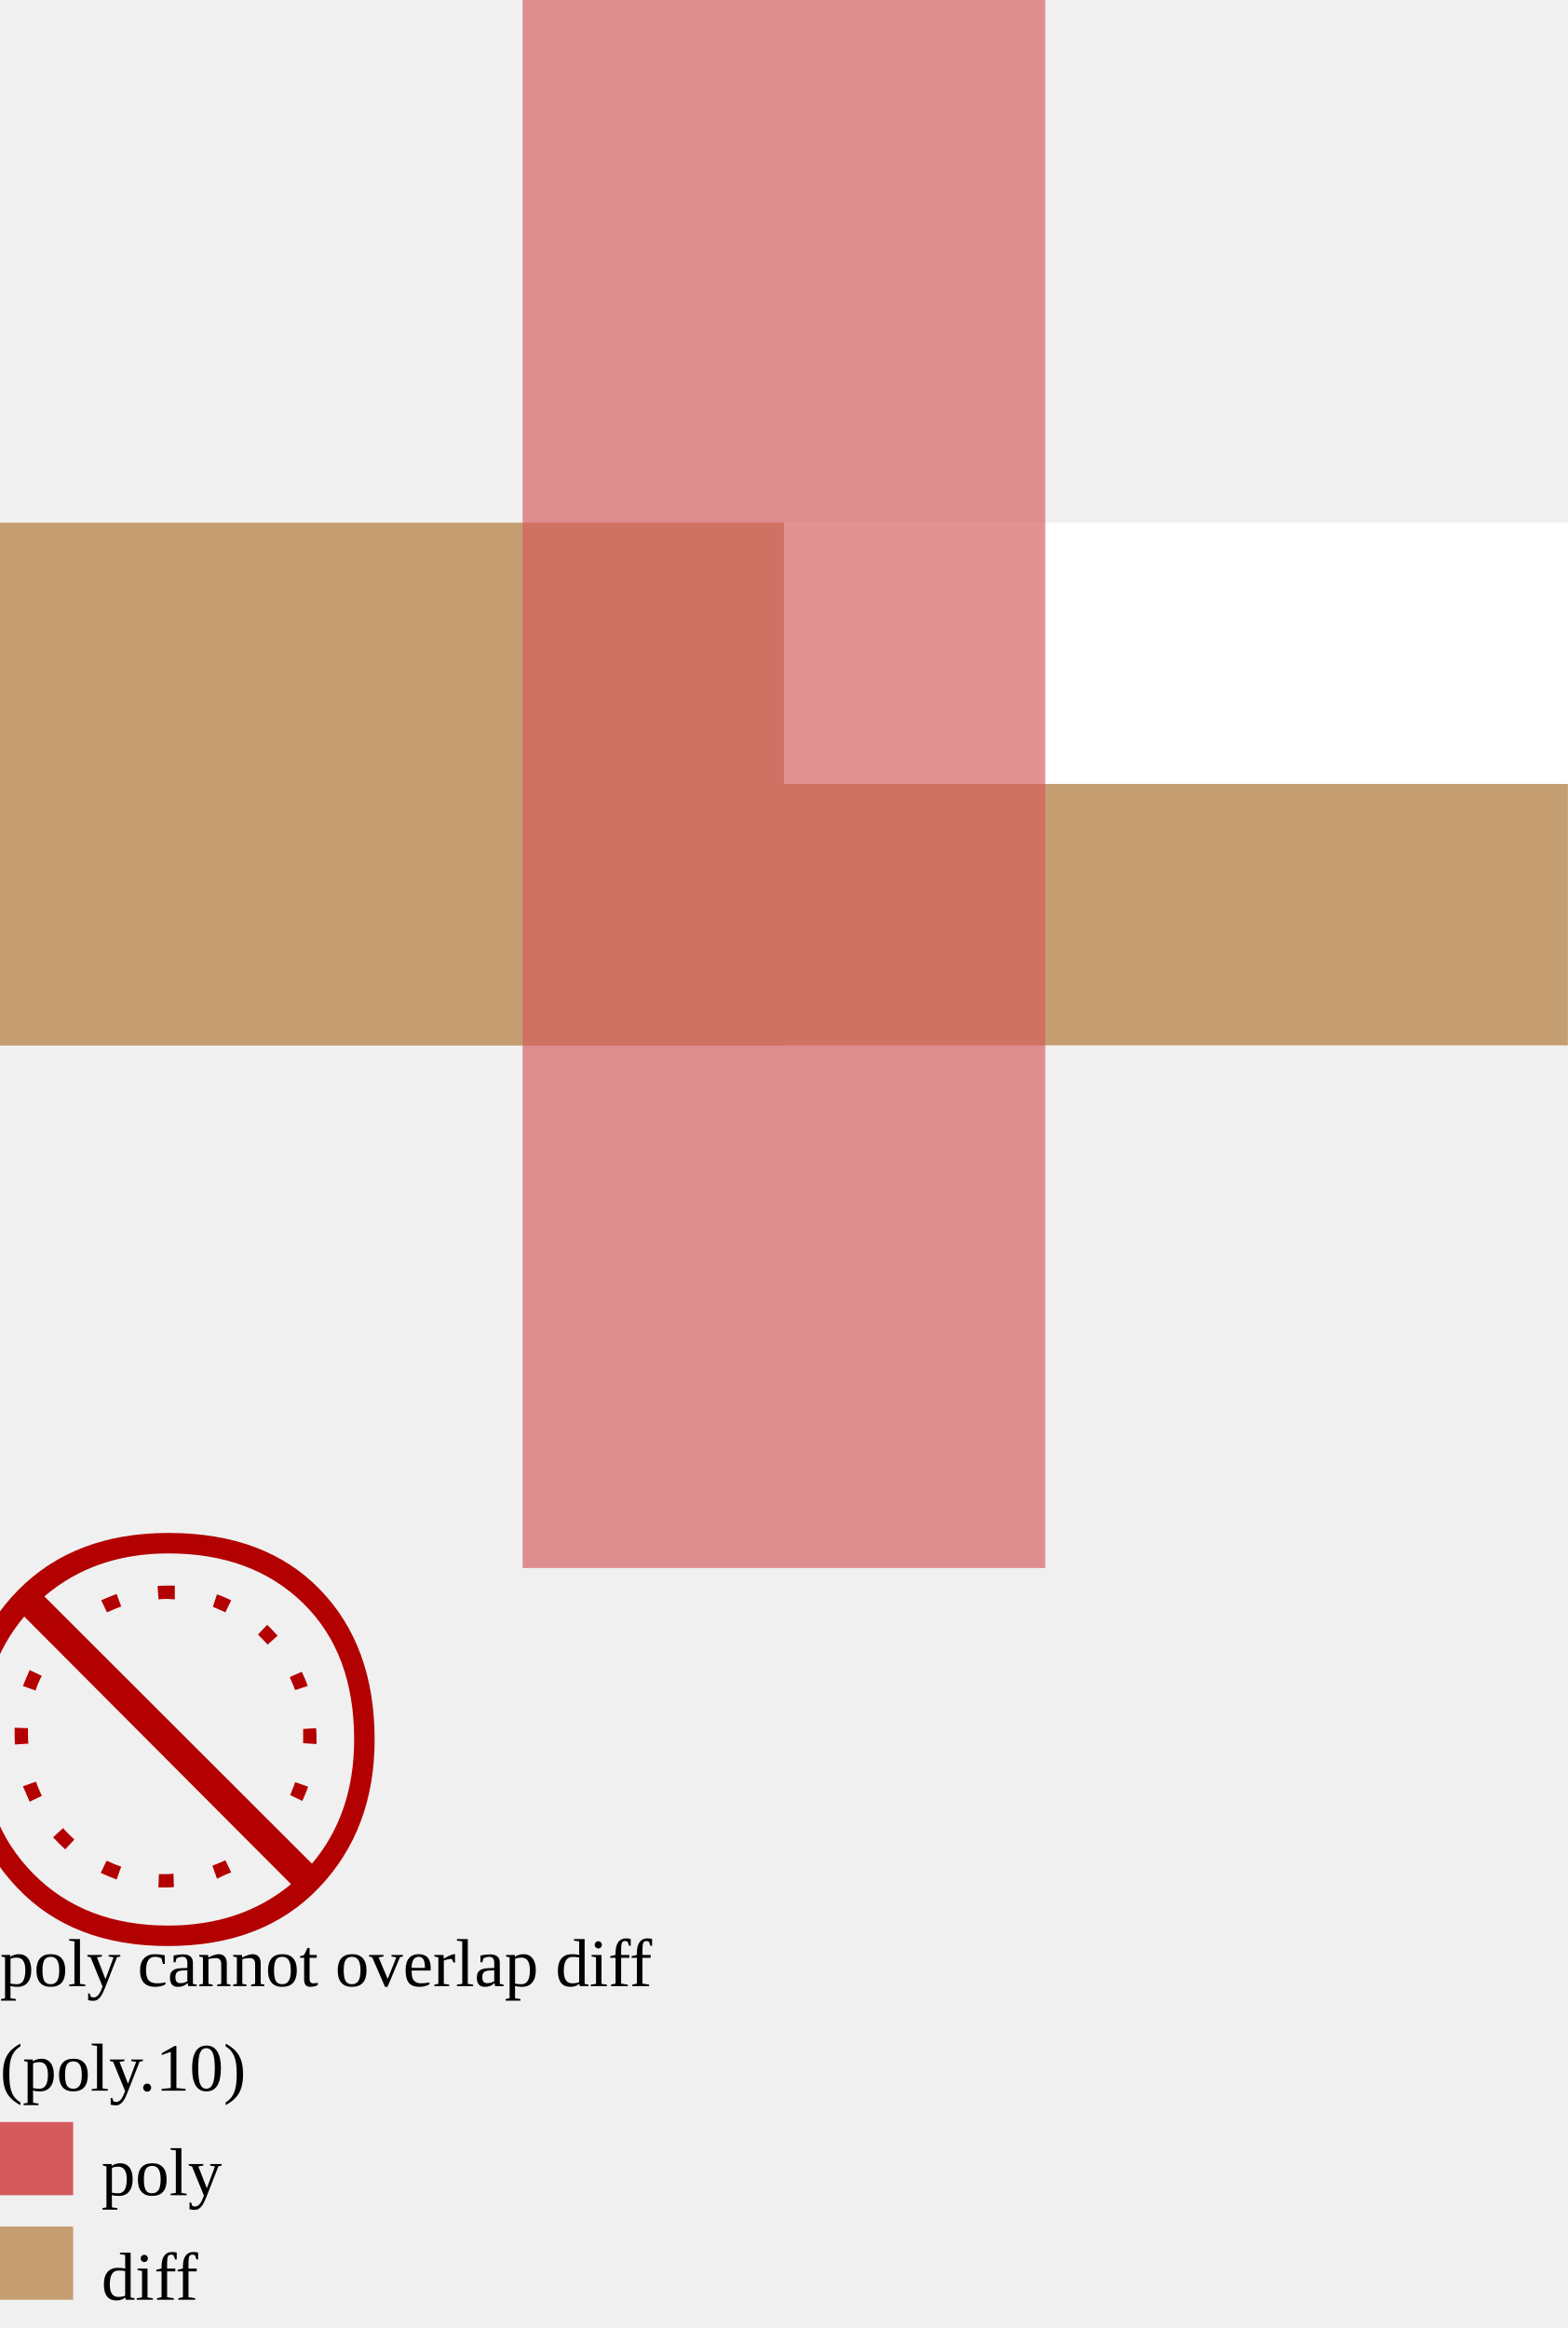
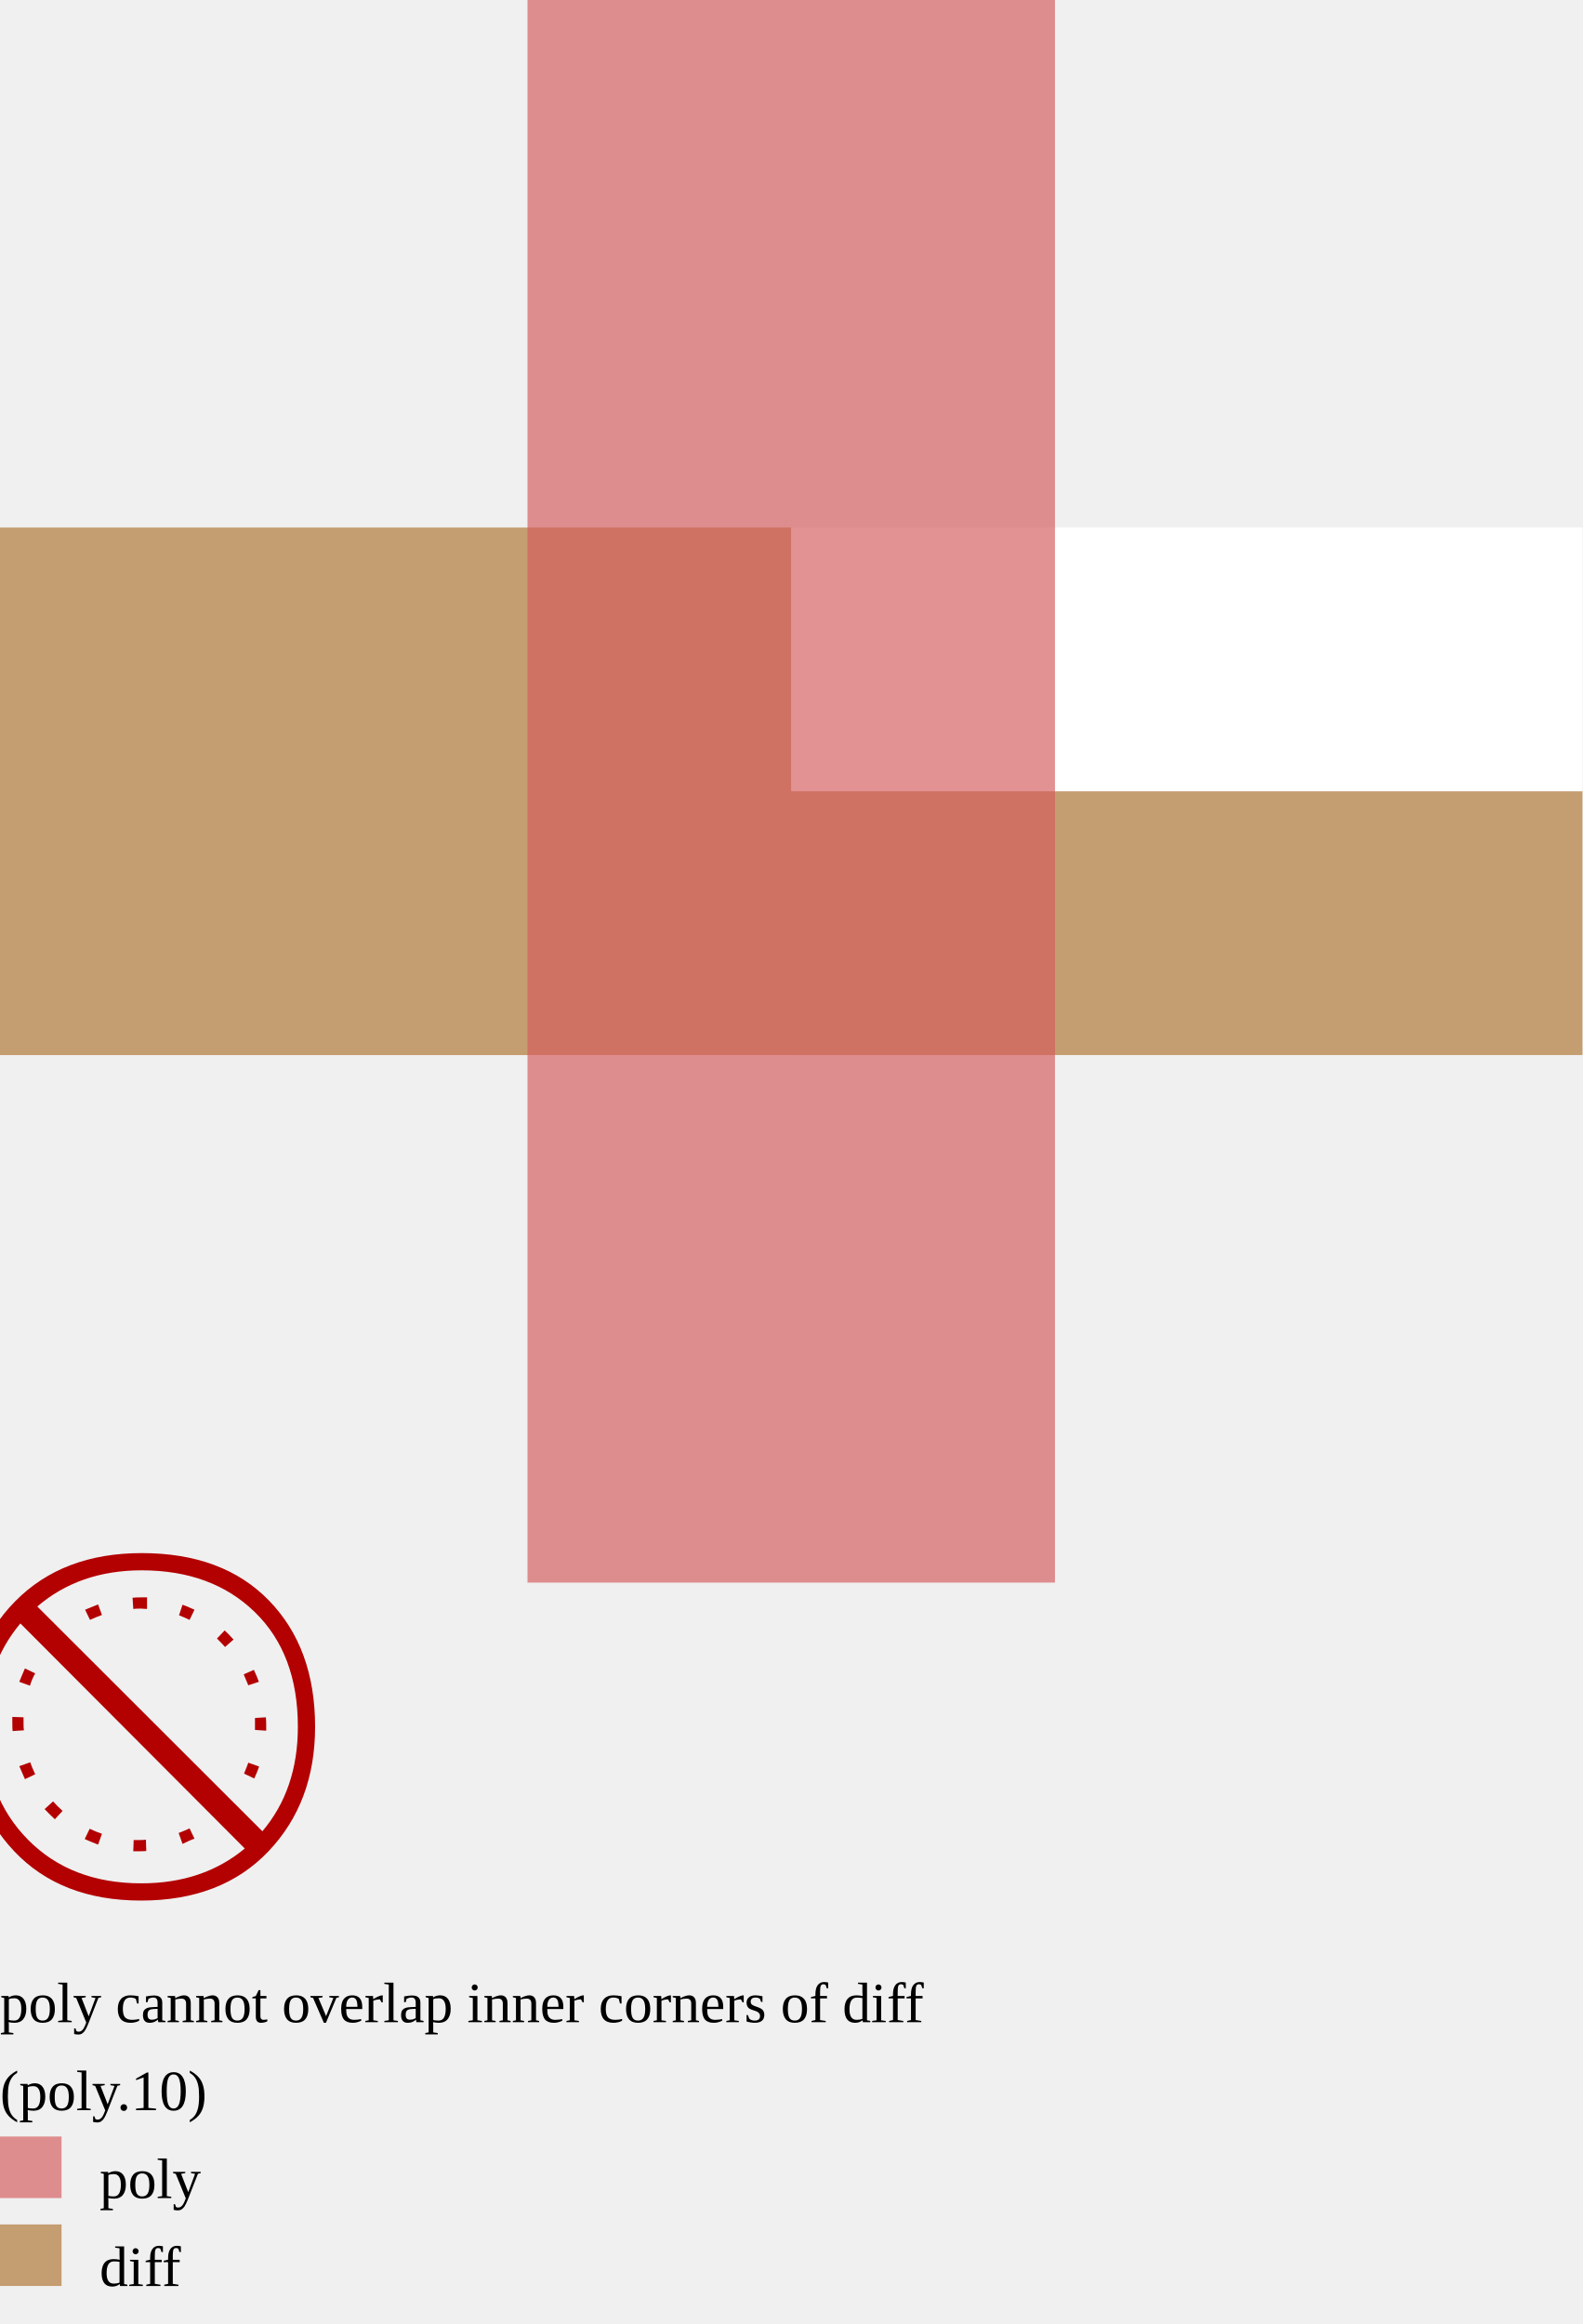
- <svg xmlns="http://www.w3.org/2000/svg" baseProfile="full" height="100%" version="1.1" width="100%" viewBox="0 0 277.5 412.0">
+ <svg xmlns="http://www.w3.org/2000/svg" baseProfile="full" height="100%" version="1.1" width="100%" viewBox="0 0 333.0 489.0">
  <defs>
    <style type="text/css">
    .background {fill:white;}
    .default {fill:grey;}
    .diff {fill:rgb(196,157,113);}
    .tap {fill:rgb(121,196,113);}
    .poly {fill:rgb(212,90,92);}
    .mcon {fill:rgb(204,202,204);stroke-width:1;stroke:black;}
-     .met1, .huge_met1 {fill:rgb(190,144,217);}
+     .met1 {fill:rgb(190,144,217);}
+     .huge_met1 {fill:rgb(160,114,187);}
    .via {fill:rgb(59,0,246);}
    .checkmark {fill:rgb(0,192,0);font-size:74px;}
    .no {fill:rgb(179,0,0);font-size:74px;}
    
</style>
  </defs>
-   <rect class="diff" height="92.5" width="138.75" x="0" y="92.5" />
-   <rect class="background" height="92.5" width="138.75" x="138.75" y="92.5" />
-   <rect class="diff" height="46.25" width="277.5" x="0" y="138.75" />
-   <rect class="poly" height="277.5" style="fill-opacity:0.66;" width="92.5" x="92.5" y="0" />
-   <text class="no" x="0" y="333.0">⃠</text>
-   <text x="0" y="351.5">poly cannot overlap diff</text>
-   <text x="0" y="370.0">(poly.10)</text>
-   <rect class="poly" height="12.95" width="12.95" x="0" y="375.55" />
-   <text x="17.95" y="388.5">poly</text>
-   <rect class="diff" height="12.95" width="12.95" x="0" y="394.05" />
-   <text x="17.95" y="407.0">diff</text>
+   <rect class="diff" height="111.0" width="166.5" x="0" y="111.0" />
+   <rect class="background" height="111.0" width="166.5" x="166.5" y="111.0" />
+   <rect class="diff" height="55.5" width="333.0" x="0" y="166.5" />
+   <rect class="poly" height="333.0" style="fill-opacity:0.66;" width="111.0" x="111.0" y="0" />
+   <text class="no" x="0" y="388.5">⃠</text>
+   <text x="0" y="425.5">poly cannot overlap inner corners of diff</text>
+   <text x="0" y="444.0">(poly.10)</text>
+   <rect class="poly" height="12.95" style="fill-opacity:0.66;" width="12.95" x="0" y="449.55" />
+   <text x="20.95" y="462.5">poly</text>
+   <rect class="diff" height="12.95" style="fill-opacity:1.0;" width="12.95" x="0" y="468.05" />
+   <text x="20.95" y="481.0">diff</text>
</svg>
